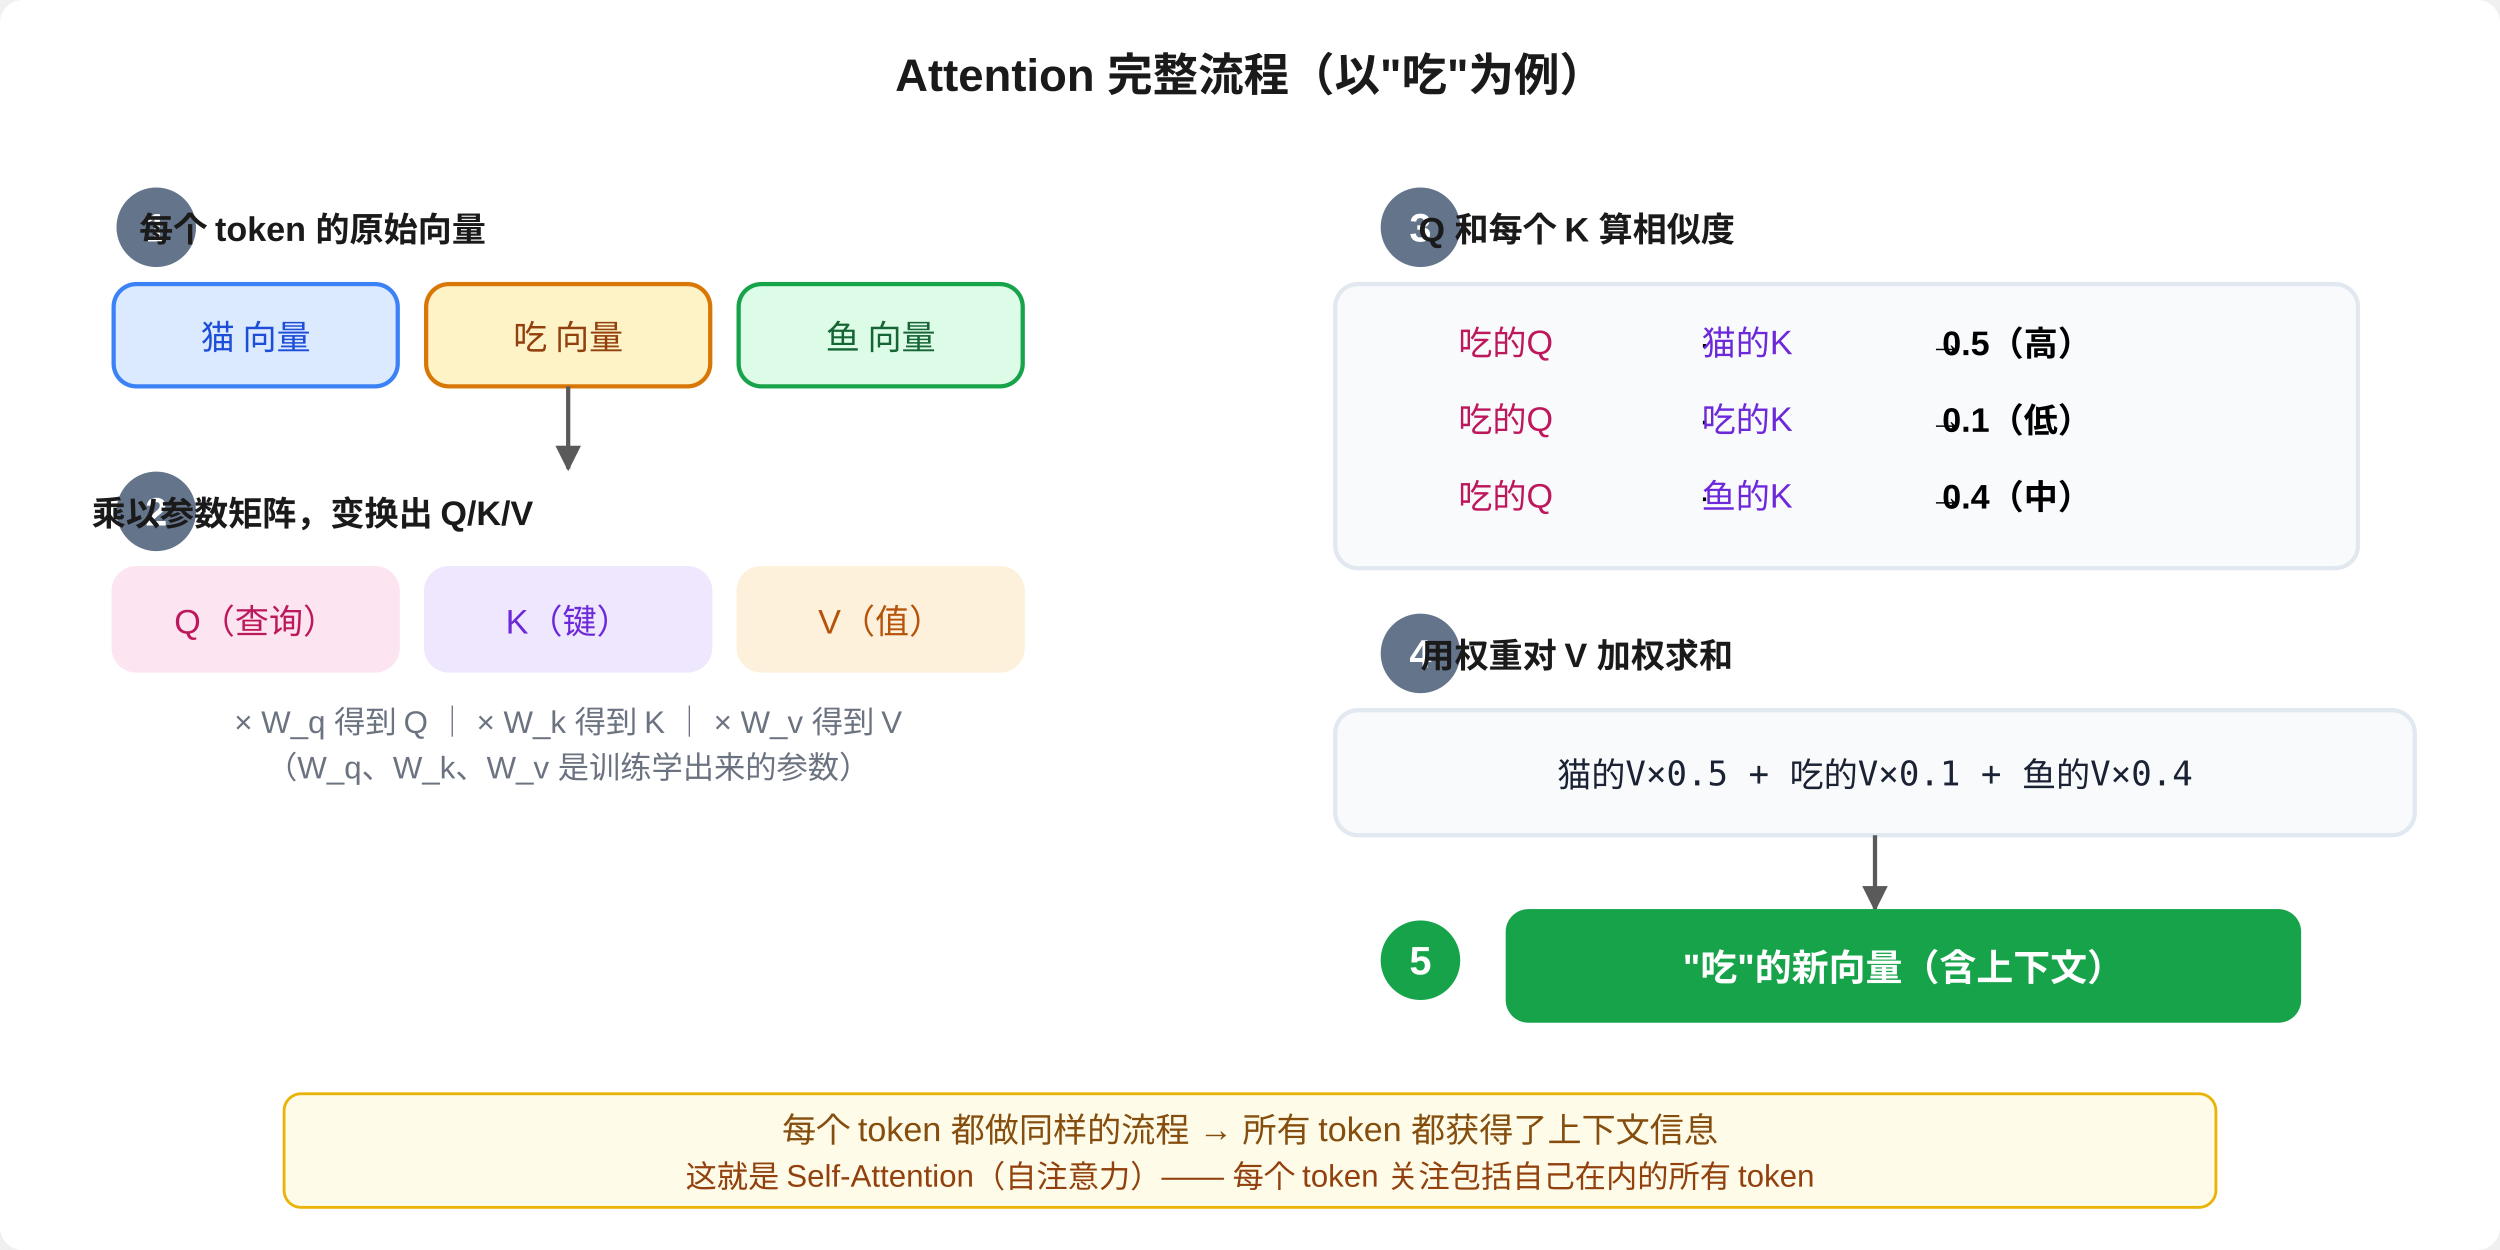
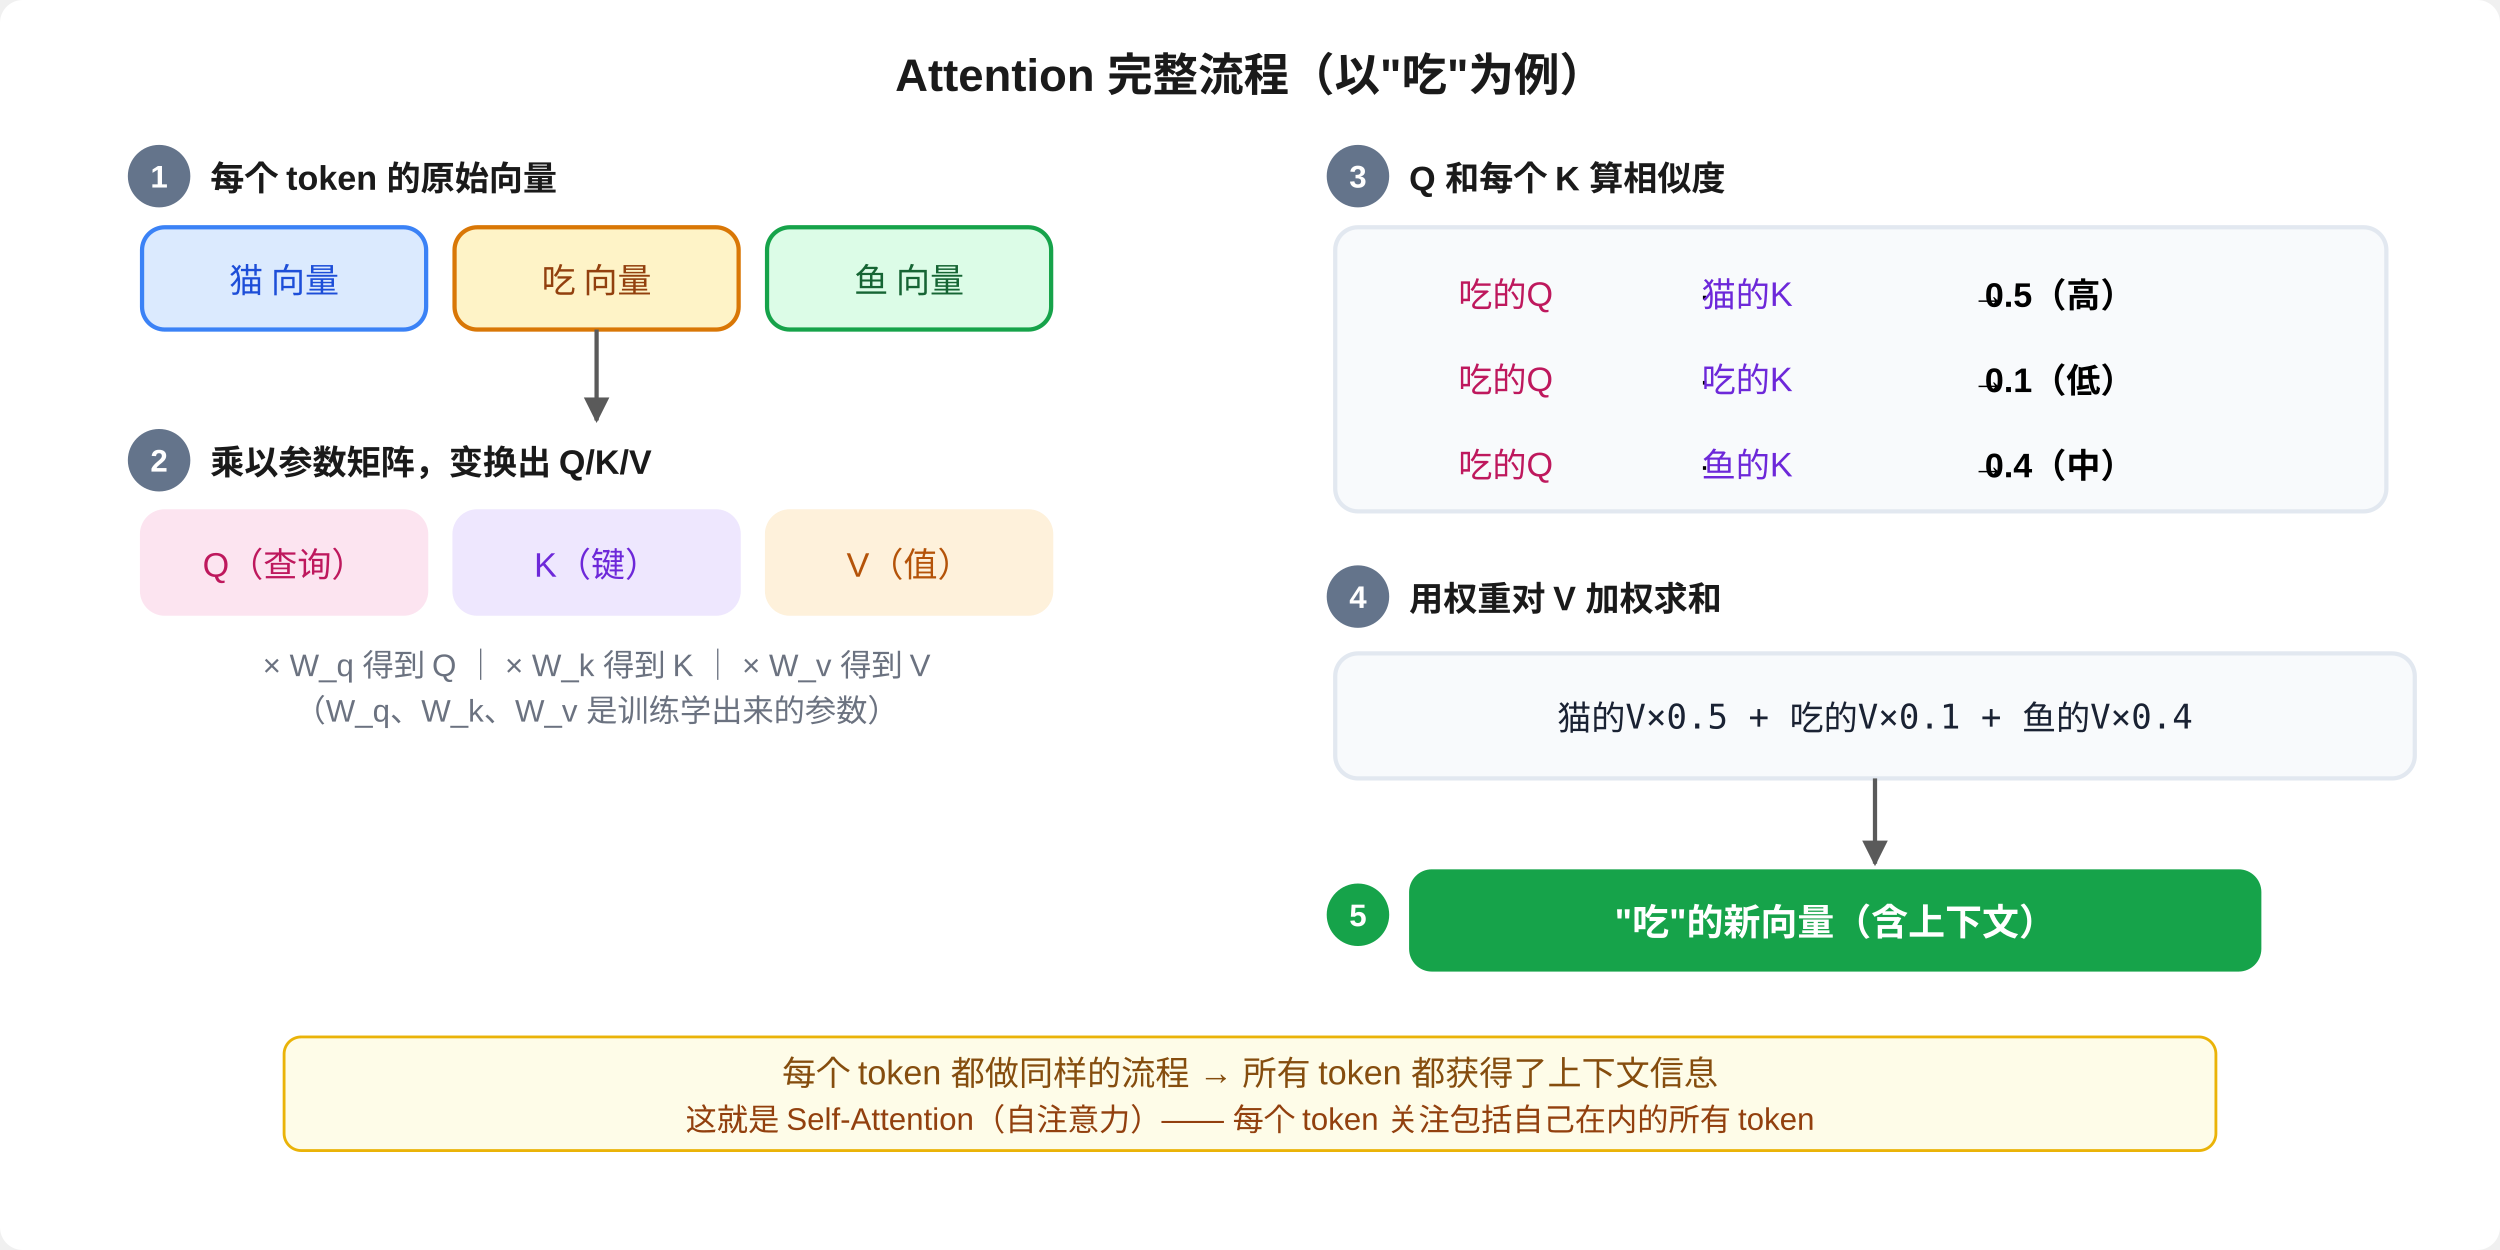
<svg xmlns="http://www.w3.org/2000/svg" viewBox="0 0 880 440" font-family="-apple-system, 'PingFang SC', 'Helvetica Neue', Arial, sans-serif" font-size="13" role="img" aria-labelledby="t3 d3">
  <rect width="100%" height="100%" fill="#ffffff" rx="8" />
  <style>
    .h { font-weight: 700; fill: #1a1a1a; text-anchor: middle; font-size: 16px; }
    .box { rx: 8; }
    .label { font-size: 12px; text-anchor: middle; }
    .label-b { font-size: 12px; text-anchor: middle; font-weight: 600; }
    .arrow { fill: none; stroke: #5a5a5a; stroke-width: 1.5; marker-end: url(#mk); }
    .note { fill: #6b7280; font-size: 11px; text-anchor: middle; }
-     .step-num { fill: #fff; font-weight: 700; font-size: 14px; text-anchor: middle; }
+     .step-num { fill: #fff; font-weight: 700; font-size: 11px; text-anchor: middle; }
+     .step-label { font-size: 12px; font-weight: 600; fill: #1a1a1a; }
  </style>
  <defs>
    <marker id="mk" viewBox="0 0 10 10" refX="9" refY="5" markerWidth="6" markerHeight="6" orient="auto">
      <path d="M0,0 L10,5 L0,10 z" fill="#5a5a5a" />
    </marker>
  </defs>
  <text x="440" y="32" class="h">Attention 完整流程（以"吃"为例）</text>
-   <circle cx="55" cy="80" r="14" fill="#64748b" />
-   <text x="55" y="85" class="step-num">1</text>
-   <text x="110" y="85" class="label-b" fill="#1a1a1a" text-anchor="start">每个 token 的原始向量</text>
-   <rect x="40" y="100" width="100" height="36" class="box" fill="#dbeafe" stroke="#3b82f6" stroke-width="1.5" />
-   <text x="90" y="123" class="label" fill="#1d4ed8">猫 向量</text>
-   <rect x="150" y="100" width="100" height="36" class="box" fill="#fef3c7" stroke="#d97706" stroke-width="1.5" />
-   <text x="200" y="123" class="label" fill="#92400e">吃 向量</text>
-   <rect x="260" y="100" width="100" height="36" class="box" fill="#dcfce7" stroke="#16a34a" stroke-width="1.5" />
-   <text x="310" y="123" class="label" fill="#166534">鱼 向量</text>
-   <path d="M200,136 L200,165" class="arrow" />
-   <circle cx="55" cy="180" r="14" fill="#64748b" />
-   <text x="55" y="185" class="step-num">2</text>
-   <text x="110" y="185" class="label-b" fill="#1a1a1a" text-anchor="start">乘以参数矩阵，变换出 Q/K/V</text>
-   <rect x="40" y="200" width="100" height="36" class="box" fill="#ec4899" opacity="0.15" stroke="#ec4899" stroke-width="1.5" />
-   <text x="90" y="223" class="label" fill="#be185d">Q（查询）</text>
-   <rect x="150" y="200" width="100" height="36" class="box" fill="#8b5cf6" opacity="0.15" stroke="#8b5cf6" stroke-width="1.5" />
-   <text x="200" y="223" class="label" fill="#6d28d9">K（键）</text>
-   <rect x="260" y="200" width="100" height="36" class="box" fill="#f59e0b" opacity="0.15" stroke="#f59e0b" stroke-width="1.5" />
-   <text x="310" y="223" class="label" fill="#b45309">V（值）</text>
-   <text x="200" y="258" class="note">× W_q 得到 Q ｜ × W_k 得到 K ｜ × W_v 得到 V</text>
-   <text x="200" y="274" class="note">（W_q、W_k、W_v 是训练学出来的参数）</text>
-   <circle cx="500" cy="80" r="14" fill="#64748b" />
-   <text x="500" y="85" class="step-num">3</text>
-   <text x="555" y="85" class="label-b" fill="#1a1a1a" text-anchor="start">Q 和每个 K 算相似度</text>
-   <rect x="470" y="100" width="360" height="100" class="box" fill="#f8fafc" stroke="#e2e8f0" stroke-width="1.5" />
-   <text x="530" y="125" class="label" fill="#be185d" text-anchor="start">吃的Q</text>
-   <text x="600" y="125" class="label" text-anchor="start">·</text>
-   <text x="615" y="125" class="label" fill="#6d28d9" text-anchor="start">猫的K</text>
-   <text x="685" y="125" class="label" text-anchor="start">→</text>
-   <text x="710" y="125" class="label-b" text-anchor="start">0.5（高）</text>
-   <text x="530" y="152" class="label" fill="#be185d" text-anchor="start">吃的Q</text>
-   <text x="600" y="152" class="label" text-anchor="start">·</text>
-   <text x="615" y="152" class="label" fill="#6d28d9" text-anchor="start">吃的K</text>
-   <text x="685" y="152" class="label" text-anchor="start">→</text>
-   <text x="710" y="152" class="label-b" text-anchor="start">0.1（低）</text>
-   <text x="530" y="179" class="label" fill="#be185d" text-anchor="start">吃的Q</text>
-   <text x="600" y="179" class="label" text-anchor="start">·</text>
-   <text x="615" y="179" class="label" fill="#6d28d9" text-anchor="start">鱼的K</text>
-   <text x="685" y="179" class="label" text-anchor="start">→</text>
-   <text x="710" y="179" class="label-b" text-anchor="start">0.4（中）</text>
-   <circle cx="500" cy="230" r="14" fill="#64748b" />
-   <text x="500" y="235" class="step-num">4</text>
-   <text x="555" y="235" class="label-b" fill="#1a1a1a" text-anchor="start">用权重对 V 加权求和</text>
-   <rect x="470" y="250" width="380" height="44" class="box" fill="#f8fafc" stroke="#e2e8f0" stroke-width="1.5" />
-   <text x="660" y="277" fill="#1a2233" font-size="12" text-anchor="middle" font-family="'SF Mono',monospace">猫的V×0.5 + 吃的V×0.1 + 鱼的V×0.4</text>
-   <path d="M660,294 L660,320" class="arrow" />
-   <circle cx="500" cy="338" r="14" fill="#16a34a" />
-   <text x="500" y="343" class="step-num">5</text>
-   <rect x="530" y="320" width="280" height="40" rx="8" fill="#16a34a" />
-   <text x="670" y="345" fill="#fff" font-weight="600" font-size="13" text-anchor="middle">"吃"的新向量（含上下文）</text>
-   <rect x="100" y="385" width="680" height="40" rx="6" fill="#fefce8" stroke="#eab308" stroke-width="1" />
-   <text x="440" y="402" fill="#854d0e" font-size="12" text-anchor="middle" font-weight="500">每个 token 都做同样的流程 → 所有 token 都获得了上下文信息</text>
-   <text x="440" y="418" fill="#92400e" font-size="11" text-anchor="middle">这就是 Self-Attention（自注意力）—— 每个 token 关注包括自己在内的所有 token</text>
+   <circle cx="56" cy="62" r="11" fill="#64748b" />
+   <text x="56" y="66" class="step-num">1</text>
+   <text x="74" y="67" class="step-label" text-anchor="start">每个 token 的原始向量</text>
+   <rect x="50" y="80" width="100" height="36" class="box" fill="#dbeafe" stroke="#3b82f6" stroke-width="1.5" />
+   <text x="100" y="103" class="label" fill="#1d4ed8">猫 向量</text>
+   <rect x="160" y="80" width="100" height="36" class="box" fill="#fef3c7" stroke="#d97706" stroke-width="1.5" />
+   <text x="210" y="103" class="label" fill="#92400e">吃 向量</text>
+   <rect x="270" y="80" width="100" height="36" class="box" fill="#dcfce7" stroke="#16a34a" stroke-width="1.5" />
+   <text x="320" y="103" class="label" fill="#166534">鱼 向量</text>
+   <path d="M210,116 L210,148" class="arrow" />
+   <circle cx="56" cy="162" r="11" fill="#64748b" />
+   <text x="56" y="166" class="step-num">2</text>
+   <text x="74" y="167" class="step-label" text-anchor="start">乘以参数矩阵，变换出 Q/K/V</text>
+   <rect x="50" y="180" width="100" height="36" class="box" fill="#ec4899" opacity="0.15" stroke="#ec4899" stroke-width="1.5" />
+   <text x="100" y="203" class="label" fill="#be185d">Q（查询）</text>
+   <rect x="160" y="180" width="100" height="36" class="box" fill="#8b5cf6" opacity="0.15" stroke="#8b5cf6" stroke-width="1.5" />
+   <text x="210" y="203" class="label" fill="#6d28d9">K（键）</text>
+   <rect x="270" y="180" width="100" height="36" class="box" fill="#f59e0b" opacity="0.15" stroke="#f59e0b" stroke-width="1.5" />
+   <text x="320" y="203" class="label" fill="#b45309">V（值）</text>
+   <text x="210" y="238" class="note">× W_q 得到 Q ｜ × W_k 得到 K ｜ × W_v 得到 V</text>
+   <text x="210" y="254" class="note">（W_q、W_k、W_v 是训练学出来的参数）</text>
+   <circle cx="478" cy="62" r="11" fill="#64748b" />
+   <text x="478" y="66" class="step-num">3</text>
+   <text x="496" y="67" class="step-label" text-anchor="start">Q 和每个 K 算相似度</text>
+   <rect x="470" y="80" width="370" height="100" class="box" fill="#f8fafc" stroke="#e2e8f0" stroke-width="1.5" />
+   <text x="530" y="108" class="label" fill="#be185d" text-anchor="start">吃的Q</text>
+   <text x="600" y="108" class="label" text-anchor="start">·</text>
+   <text x="615" y="108" class="label" fill="#6d28d9" text-anchor="start">猫的K</text>
+   <text x="700" y="108" class="label" text-anchor="start">→</text>
+   <text x="725" y="108" class="label-b" text-anchor="start">0.5（高）</text>
+   <text x="530" y="138" class="label" fill="#be185d" text-anchor="start">吃的Q</text>
+   <text x="600" y="138" class="label" text-anchor="start">·</text>
+   <text x="615" y="138" class="label" fill="#6d28d9" text-anchor="start">吃的K</text>
+   <text x="700" y="138" class="label" text-anchor="start">→</text>
+   <text x="725" y="138" class="label-b" text-anchor="start">0.1（低）</text>
+   <text x="530" y="168" class="label" fill="#be185d" text-anchor="start">吃的Q</text>
+   <text x="600" y="168" class="label" text-anchor="start">·</text>
+   <text x="615" y="168" class="label" fill="#6d28d9" text-anchor="start">鱼的K</text>
+   <text x="700" y="168" class="label" text-anchor="start">→</text>
+   <text x="725" y="168" class="label-b" text-anchor="start">0.4（中）</text>
+   <circle cx="478" cy="210" r="11" fill="#64748b" />
+   <text x="478" y="214" class="step-num">4</text>
+   <text x="496" y="215" class="step-label" text-anchor="start">用权重对 V 加权求和</text>
+   <rect x="470" y="230" width="380" height="44" class="box" fill="#f8fafc" stroke="#e2e8f0" stroke-width="1.5" />
+   <text x="660" y="257" fill="#1a2233" font-size="12" text-anchor="middle" font-family="'SF Mono',monospace">猫的V×0.5 + 吃的V×0.1 + 鱼的V×0.4</text>
+   <path d="M660,274 L660,304" class="arrow" />
+   <circle cx="478" cy="322" r="11" fill="#16a34a" />
+   <text x="478" y="326" class="step-num">5</text>
+   <rect x="496" y="306" width="300" height="36" rx="8" fill="#16a34a" />
+   <text x="646" y="329" fill="#fff" font-weight="600" font-size="13" text-anchor="middle">"吃"的新向量（含上下文）</text>
+   <rect x="100" y="365" width="680" height="40" rx="6" fill="#fefce8" stroke="#eab308" stroke-width="1" />
+   <text x="440" y="382" fill="#854d0e" font-size="12" text-anchor="middle" font-weight="500">每个 token 都做同样的流程 → 所有 token 都获得了上下文信息</text>
+   <text x="440" y="398" fill="#92400e" font-size="11" text-anchor="middle">这就是 Self-Attention（自注意力）—— 每个 token 关注包括自己在内的所有 token</text>
</svg>
